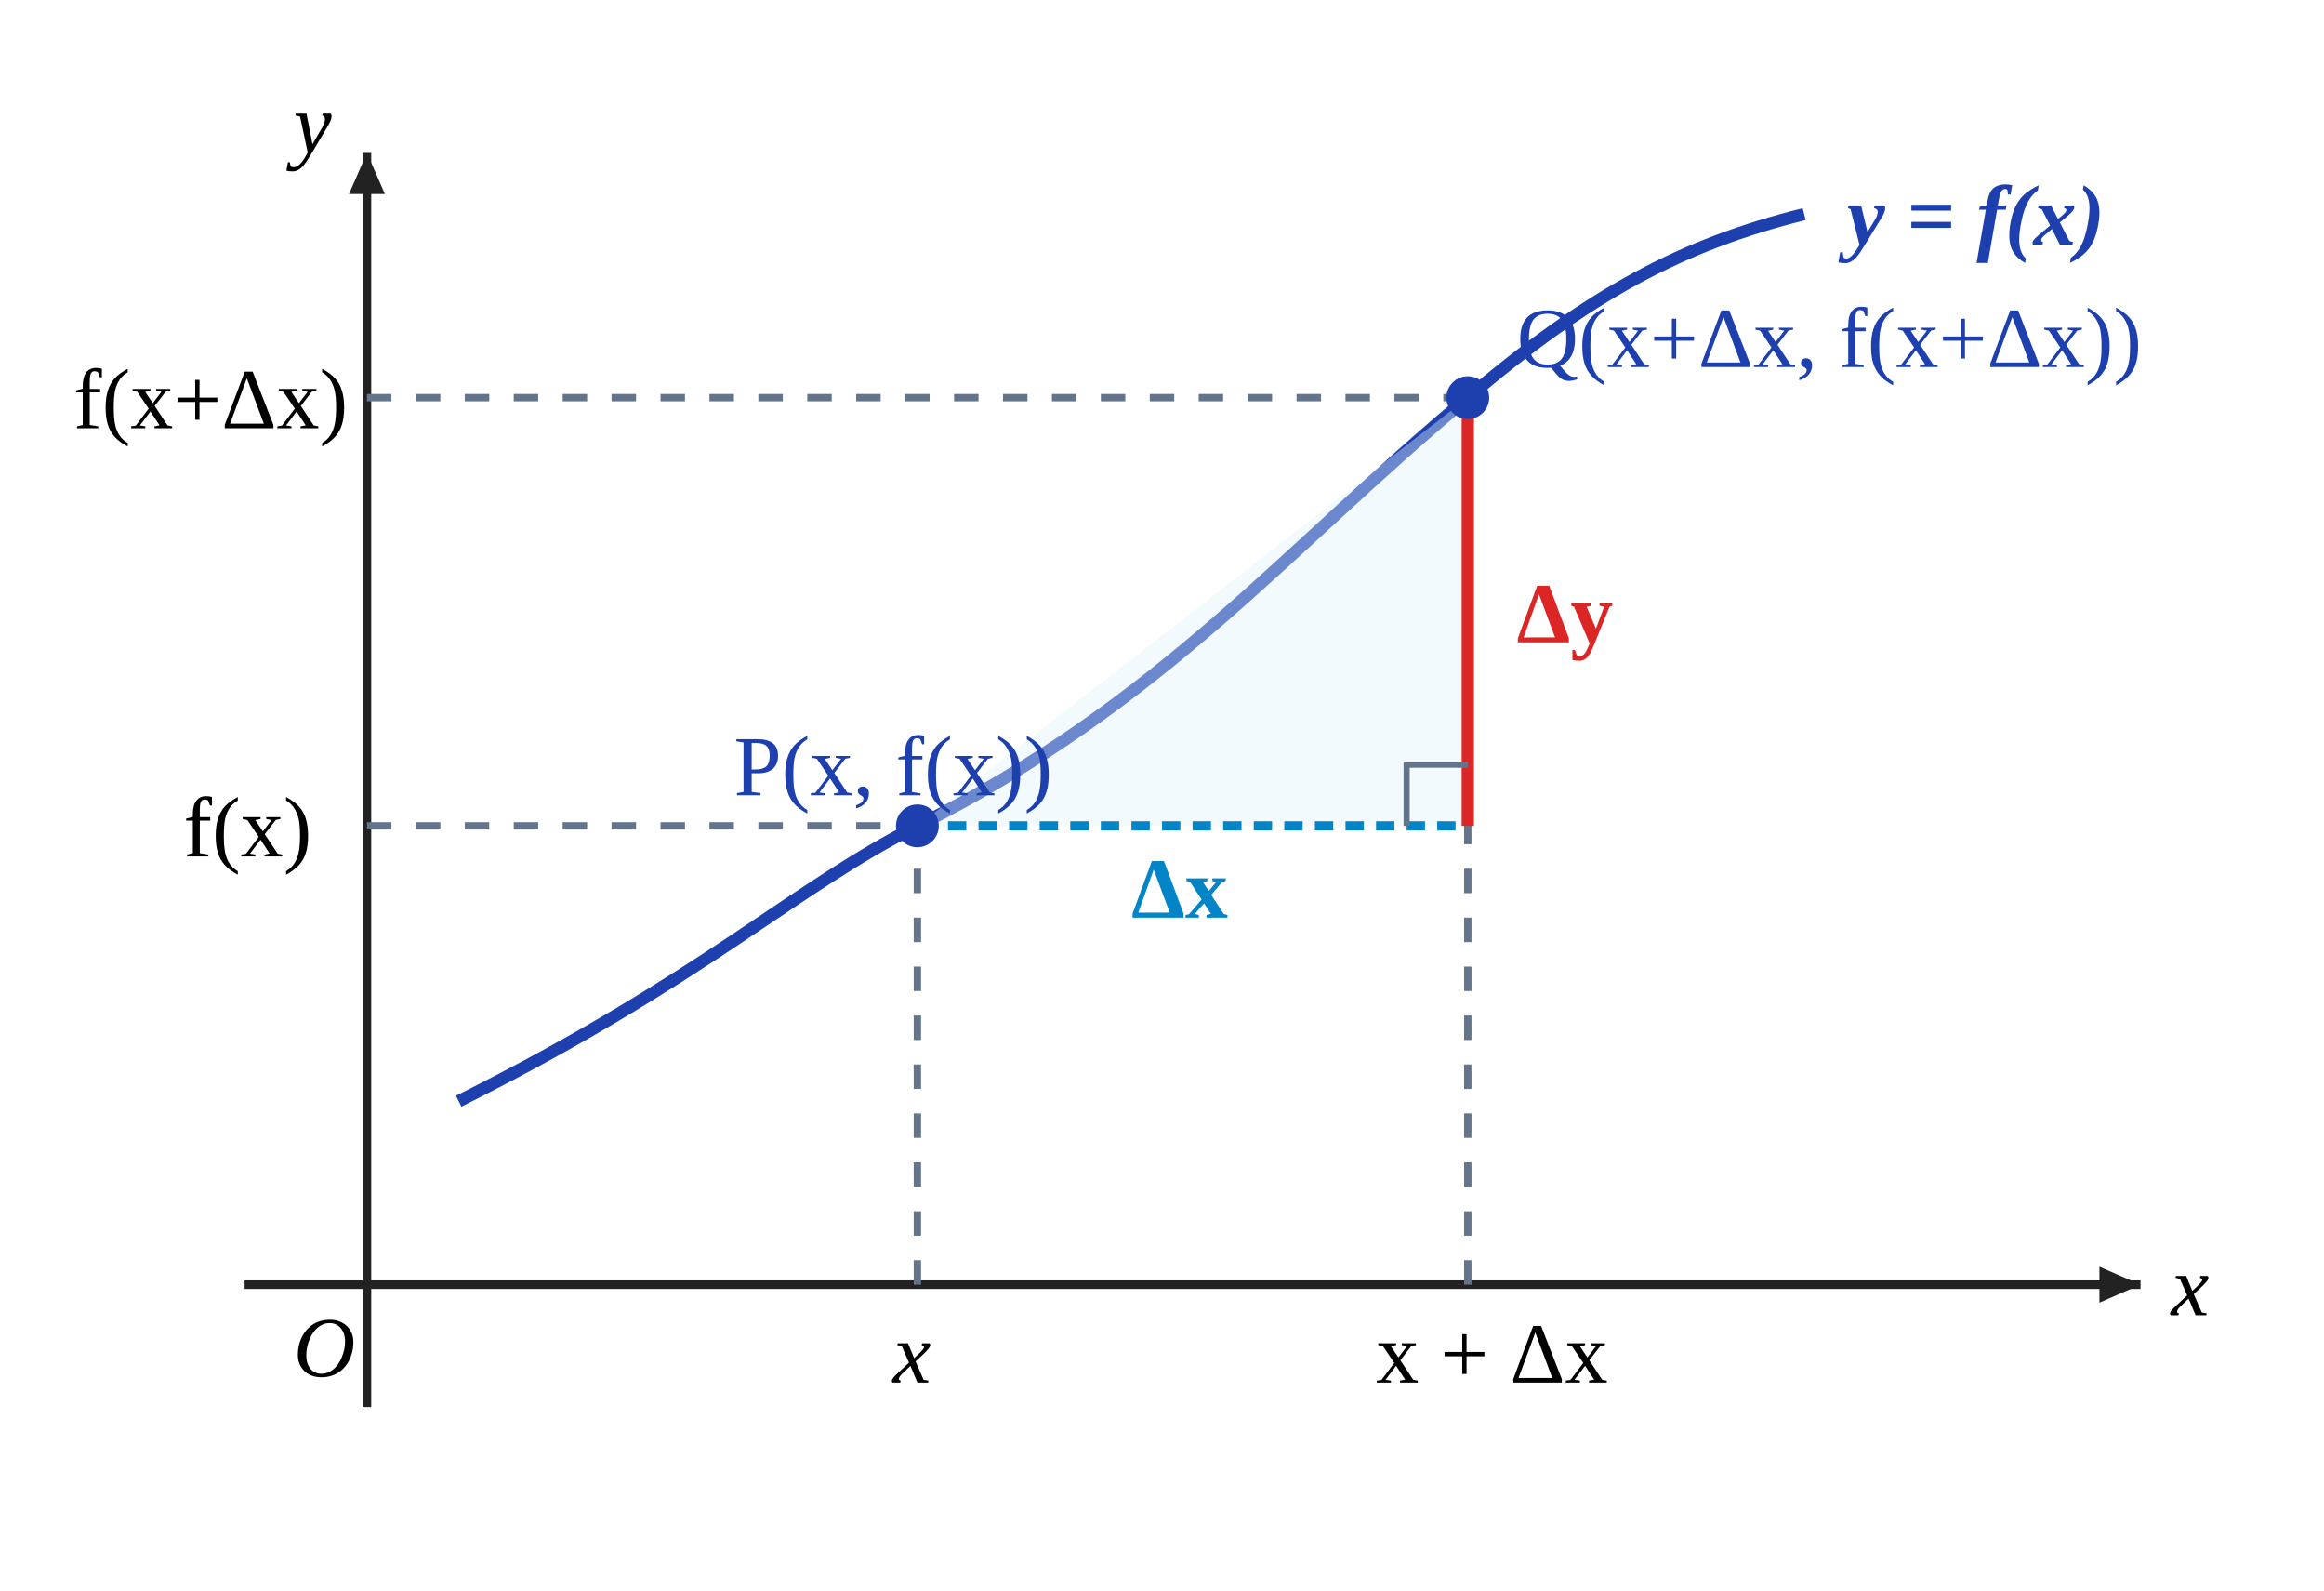
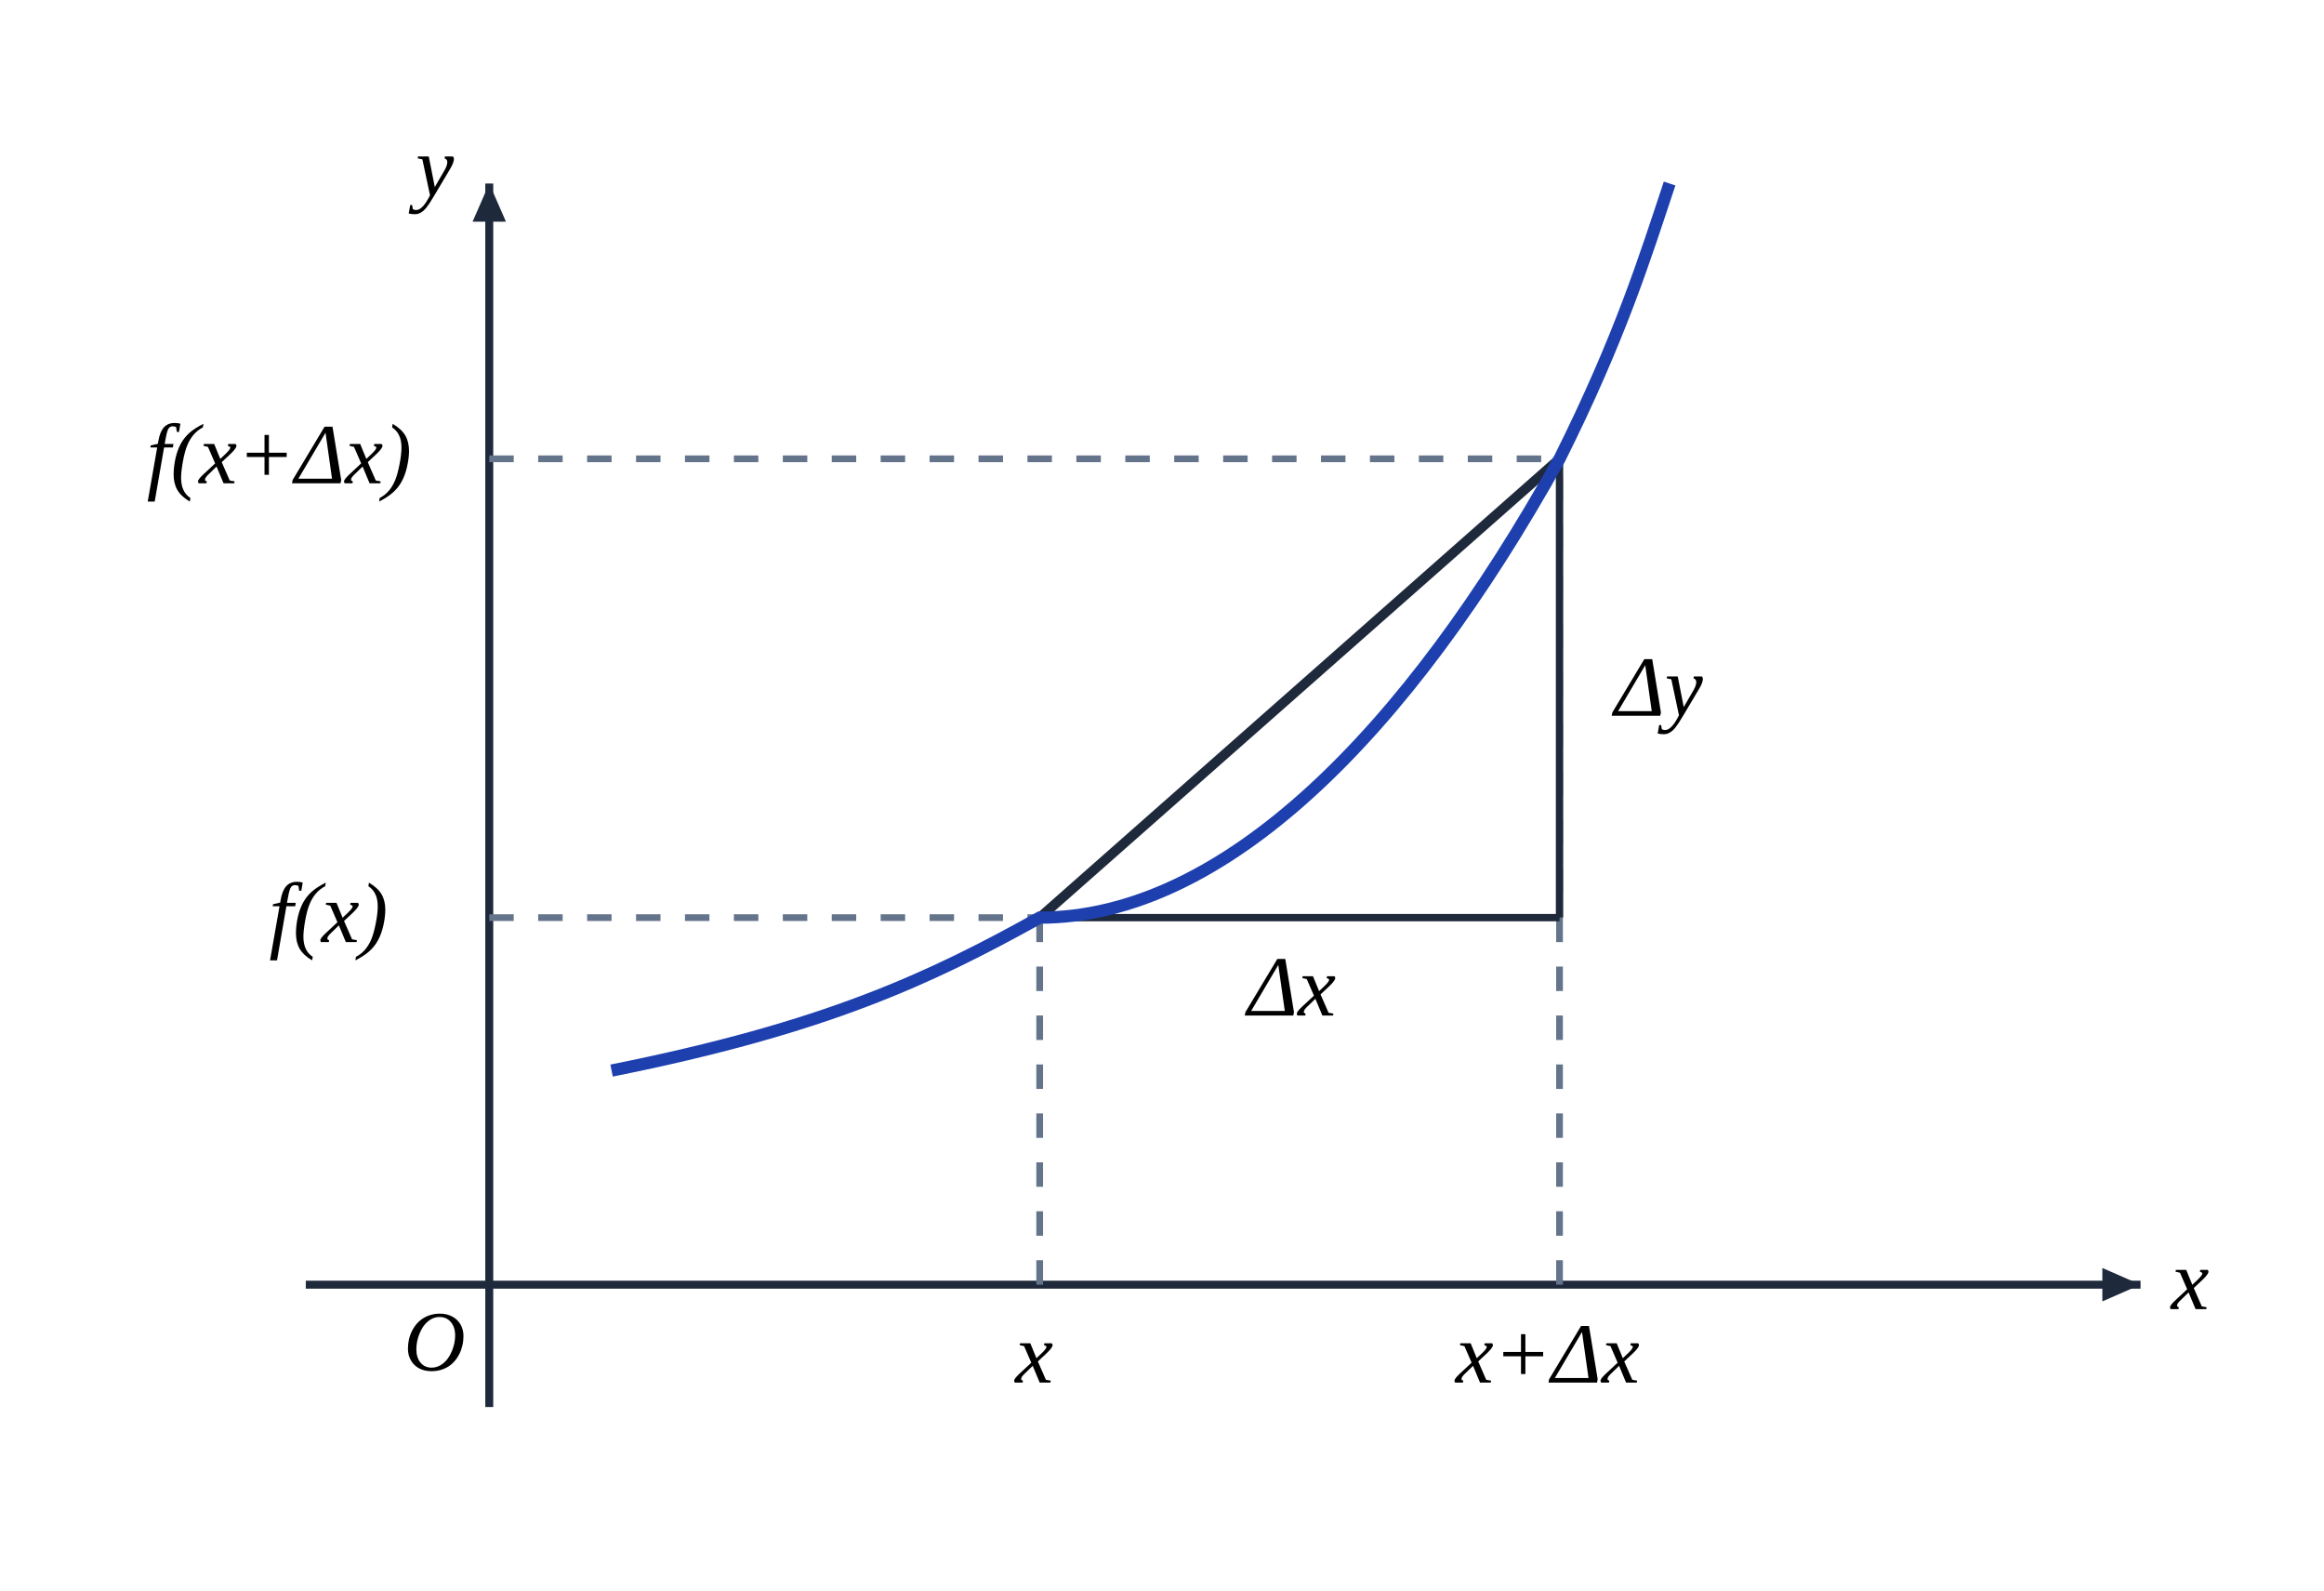
<svg xmlns="http://www.w3.org/2000/svg" viewBox="0 0 380 260" width="100%" height="auto" style="max-width:380px; font-family:'Times New Roman', serif; font-size:14px;">
  <defs>
    <marker id="arr412" viewBox="0 0 10 10" refX="8" refY="5" markerWidth="6" markerHeight="6" orient="auto-start-reverse">
-       <path d="M 0 1.5 L 8 5 L 0 8.5 z" fill="#222" />
-     </marker>
-     <marker id="arr_blue" viewBox="0 0 10 10" refX="8" refY="5" markerWidth="6" markerHeight="6" orient="auto-start-reverse">
-       <path d="M 0 1.5 L 8 5 L 0 8.5 z" fill="#1e40af" />
+       <path d="M 0 1.5 L 8 5 L 0 8.5 z" fill="#1e293b" />
    </marker>
  </defs>
-   <line x1="40" y1="210" x2="350" y2="210" stroke="#222" stroke-width="1.4" marker-end="url(#arr412)" />
-   <line x1="60" y1="230" x2="60" y2="25" stroke="#222" stroke-width="1.4" marker-end="url(#arr412)" />
-   <text x="355" y="215" font-style="italic">x</text>
-   <text x="48" y="25" font-style="italic">y</text>
-   <text x="48" y="225" font-style="italic">O</text>
-   <path d="M 75 180 C 115 160 130 145 150 135 C 190 115 210 90 240 65 C 260 48 275 40 295 35" fill="none" stroke="#1e40af" stroke-width="2" />
-   <text x="302" y="40" fill="#1e40af" font-style="italic" font-weight="bold">y = f(x)</text>
-   <line x1="150" y1="210" x2="150" y2="135" stroke="#64748b" stroke-width="1.2" stroke-dasharray="4,4" />
-   <line x1="240" y1="210" x2="240" y2="65" stroke="#64748b" stroke-width="1.2" stroke-dasharray="4,4" />
-   <line x1="60" y1="135" x2="150" y2="135" stroke="#64748b" stroke-width="1.2" stroke-dasharray="4,4" />
-   <line x1="60" y1="65" x2="240" y2="65" stroke="#64748b" stroke-width="1.2" stroke-dasharray="4,4" />
-   <polygon points="150,135 240,135 240,65" fill="#e0f2fe" fill-opacity="0.4" />
-   <line x1="150" y1="135" x2="240" y2="135" stroke="#0284c7" stroke-width="1.5" stroke-dasharray="3,2" />
-   <line x1="240" y1="135" x2="240" y2="65" stroke="#dc2626" stroke-width="2" />
-   <path d="M 230 135 L 230 125 L 240 125" fill="none" stroke="#64748b" stroke-width="1" />
-   <circle cx="150" cy="135" r="3.5" fill="#1e40af" />
-   <circle cx="240" cy="65" r="3.5" fill="#1e40af" />
-   <text x="120" y="130" fill="#1e40af">P(x, f(x))</text>
-   <text x="248" y="60" fill="#1e40af">Q(x+Δx, f(x+Δx))</text>
-   <text x="185" y="150" fill="#0284c7" font-weight="bold">Δx</text>
-   <text x="248" y="105" fill="#dc2626" font-weight="bold">Δy</text>
-   <text x="146" y="226" font-style="italic">x</text>
-   <text x="225" y="226">x + Δx</text>
-   <text x="30" y="140">f(x)</text>
-   <text x="12" y="70">f(x+Δx)</text>
+   <line x1="50" y1="210" x2="350" y2="210" stroke="#1e293b" stroke-width="1.3" marker-end="url(#arr412)" />
+   <line x1="80" y1="230" x2="80" y2="30" stroke="#1e293b" stroke-width="1.3" marker-end="url(#arr412)" />
+   <text x="355" y="214" font-style="italic">x</text>
+   <text x="68" y="32" font-style="italic">y</text>
+   <text x="66" y="224" font-style="italic">O</text>
+   <line x1="170" y1="210" x2="170" y2="150" stroke="#64748b" stroke-width="1.1" stroke-dasharray="4,4" />
+   <line x1="255" y1="210" x2="255" y2="75" stroke="#64748b" stroke-width="1.1" stroke-dasharray="4,4" />
+   <line x1="80" y1="150" x2="170" y2="150" stroke="#64748b" stroke-width="1.1" stroke-dasharray="4,4" />
+   <line x1="80" y1="75" x2="255" y2="75" stroke="#64748b" stroke-width="1.1" stroke-dasharray="4,4" />
+   <line x1="170" y1="150" x2="255" y2="150" stroke="#1e293b" stroke-width="1.2" />
+   <line x1="255" y1="150" x2="255" y2="75" stroke="#1e293b" stroke-width="1.2" />
+   <line x1="170" y1="150" x2="255" y2="75" stroke="#1e293b" stroke-width="1.6" />
+   <path d="M 100,175 C 135,168 152,160 170,150 C 200,150 230,120 255,75 C 265,55 269,42 273,30" fill="none" stroke="#1e40af" stroke-width="2" />
+   <text x="166" y="226" font-style="italic">x</text>
+   <text x="238" y="226" font-style="italic">x+Δx</text>
+   <text x="44" y="154" font-style="italic">f(x)</text>
+   <text x="24" y="79" font-style="italic">f(x+Δx)</text>
+   <text x="204" y="166" font-style="italic">Δx</text>
+   <text x="264" y="117" font-style="italic">Δy</text>
</svg>
